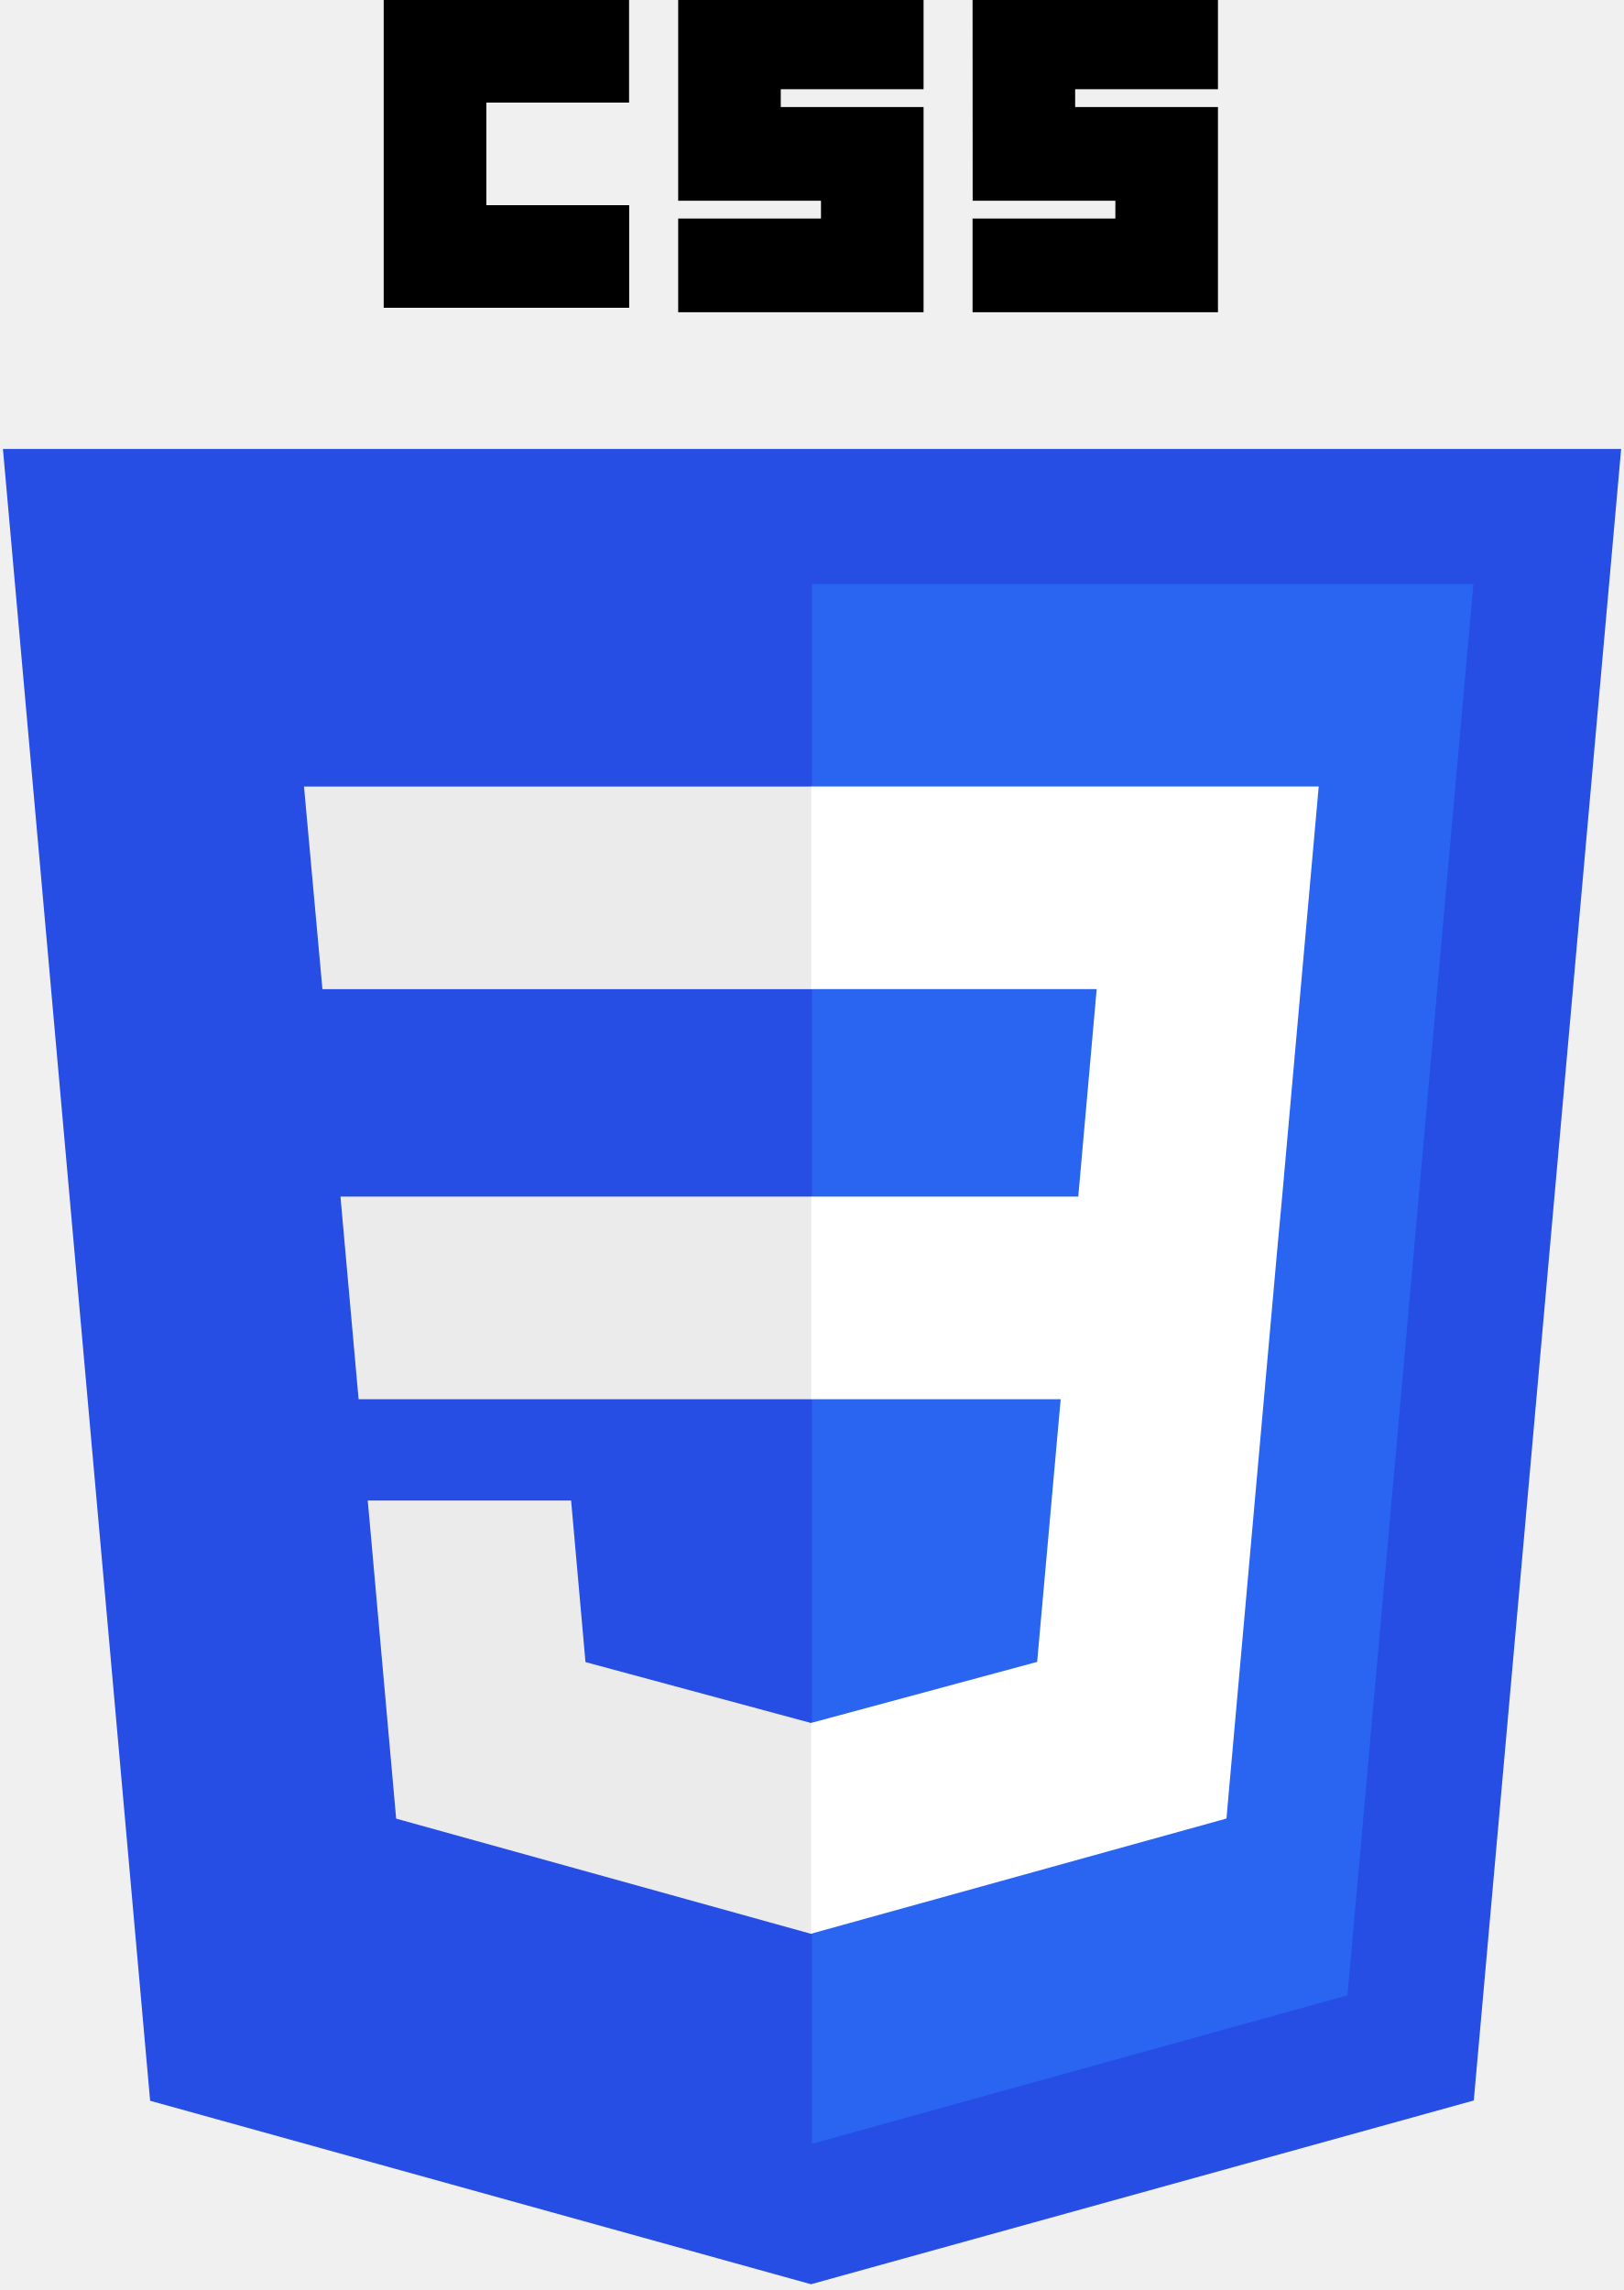
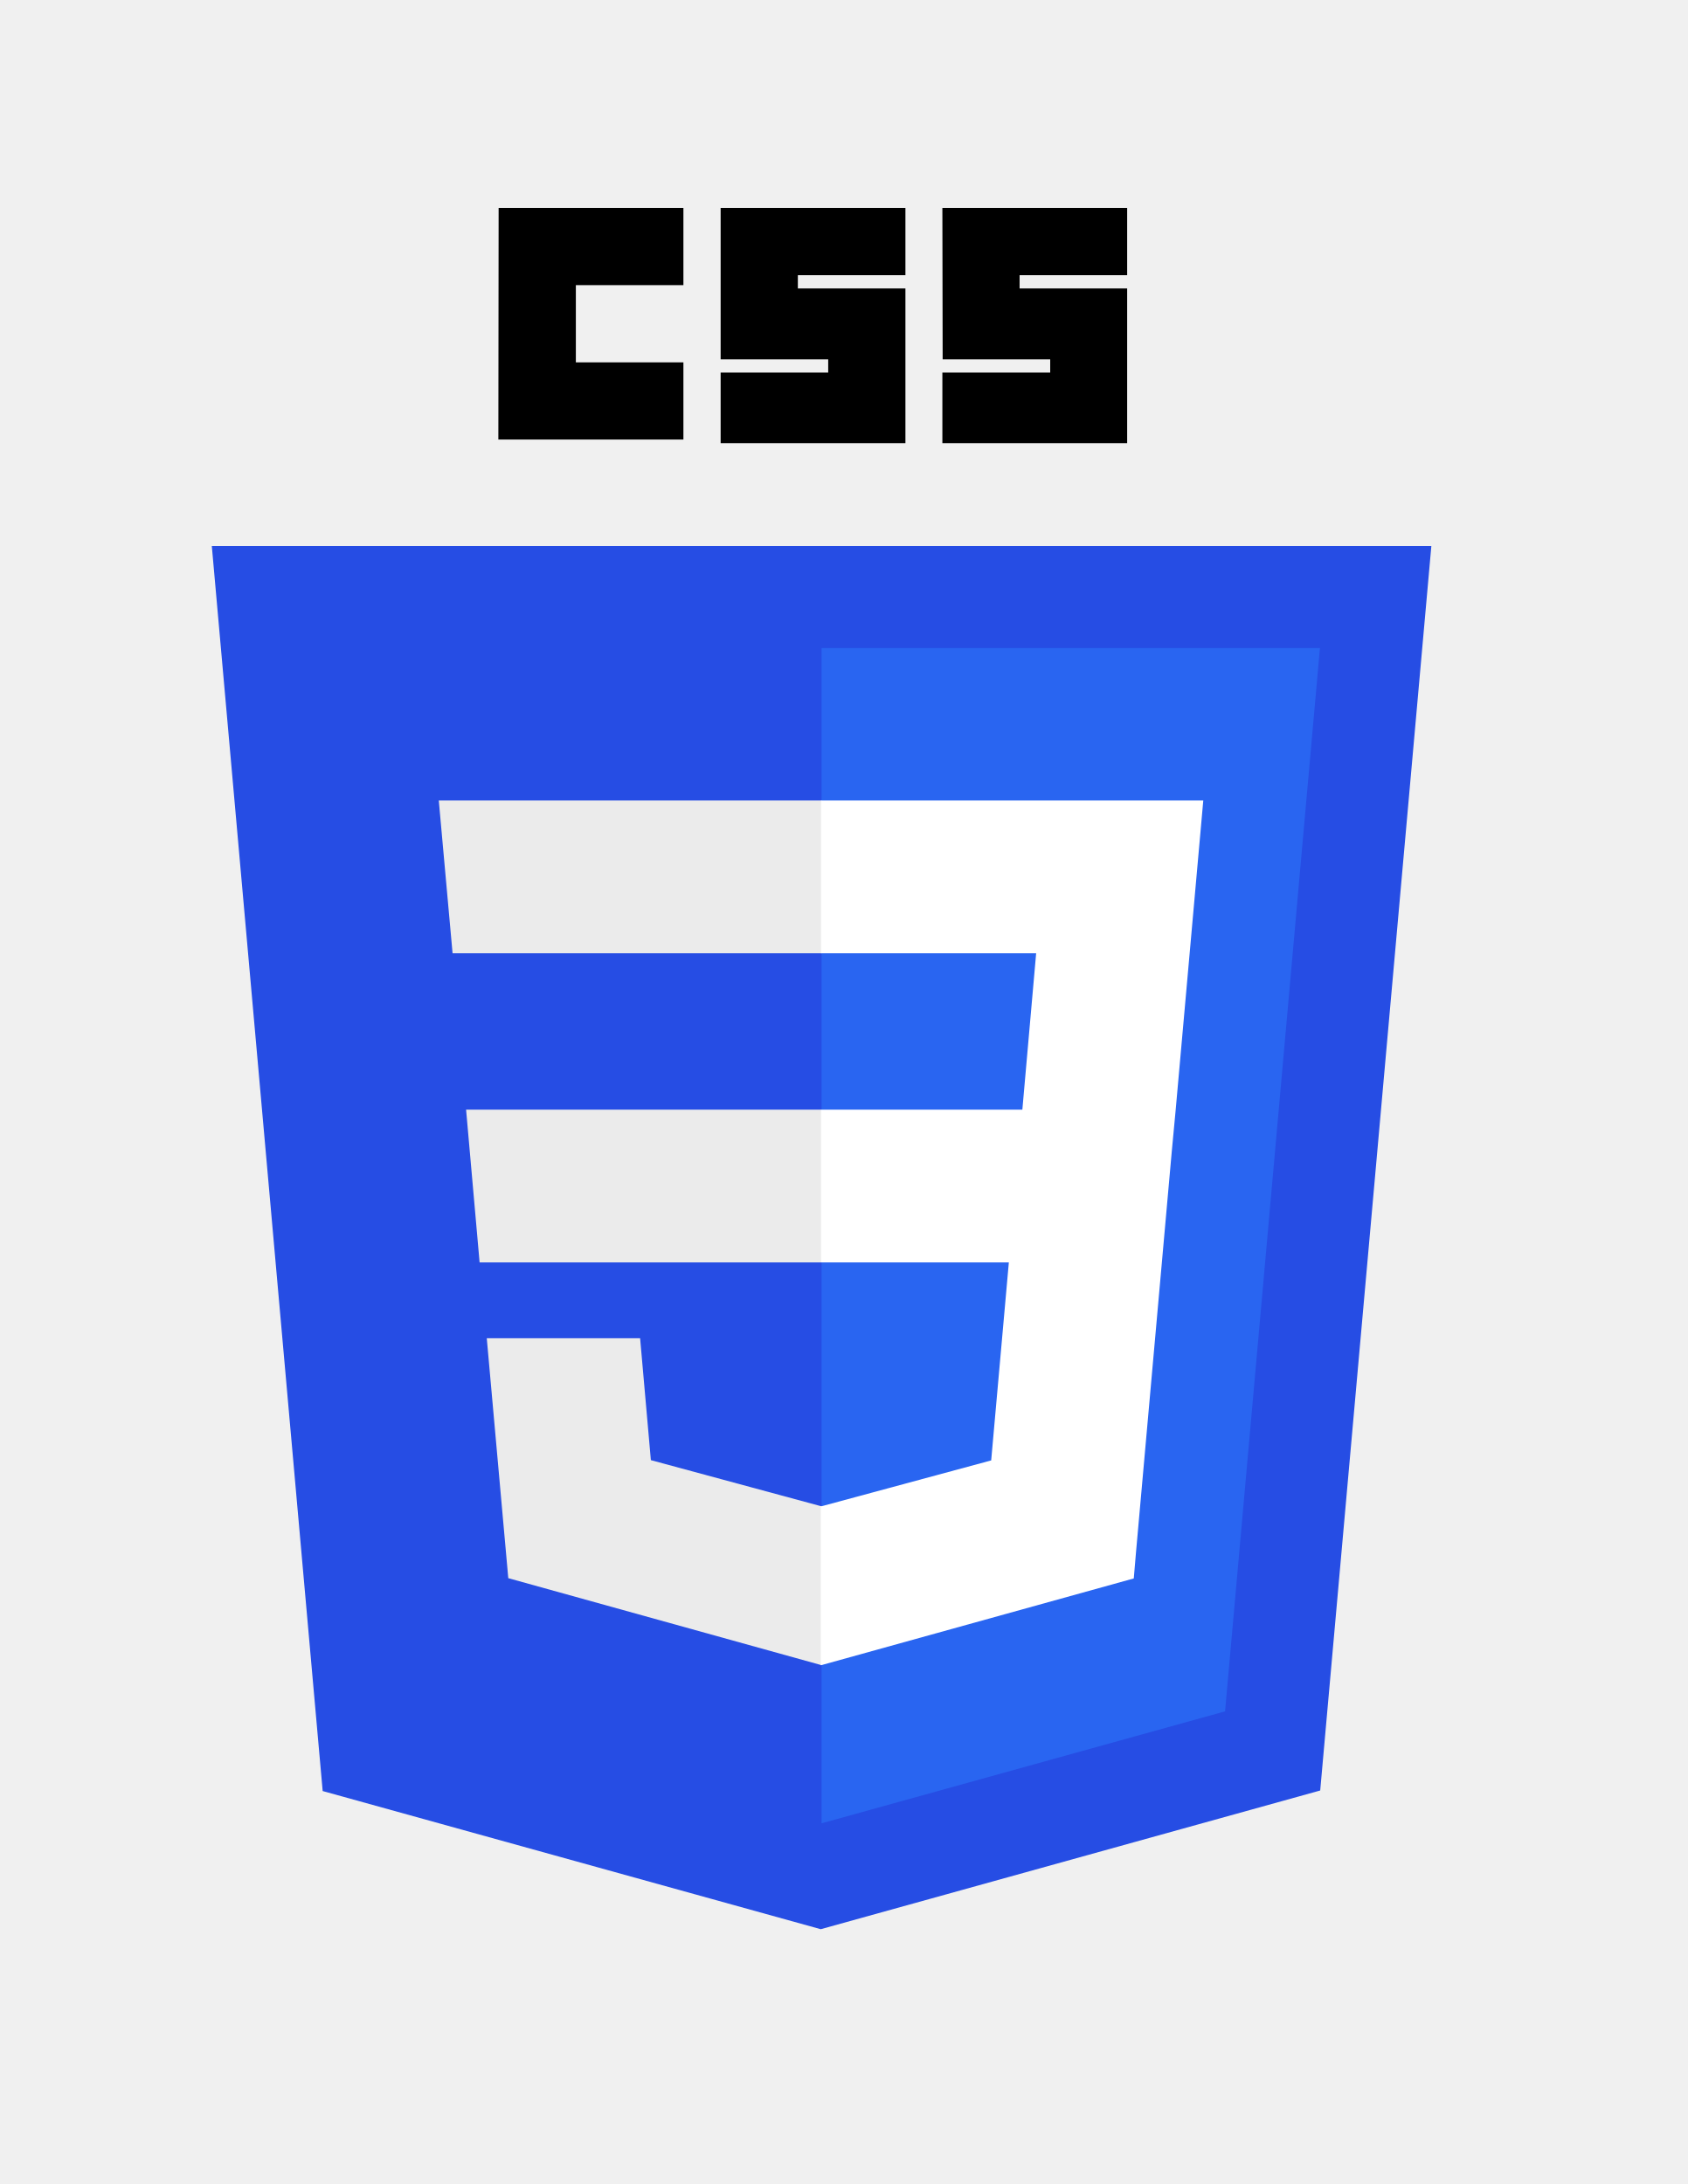
- <svg xmlns="http://www.w3.org/2000/svg" version="1.1" id="Layer_1" x="0px" y="0px" viewBox="0 0 1773 2500" style="enable-background:new 0 0 1773 2500;" xml:space="preserve">
+ <svg xmlns="http://www.w3.org/2000/svg" version="1.1" id="Layer_1" x="0px" y="0px" viewBox="0 0 612 792" style="enable-background:new 0 0 612 792;" xml:space="preserve">
  <style type="text/css">
	.st0{fill:#264DE4;}
	.st1{fill:#2965F1;}
	.st2{fill:#EBEBEB;}
	.st3{fill:#FFFFFF;}
</style>
-   <path class="st0" d="M885.4,2493.7l-721.5-200.3L3.2,490.1h1766.7l-160.9,1803L885.4,2493.7L885.4,2493.7z" />
-   <path class="st1" d="M1471.1,2178.3l137.5-1540.8H886.5v1702.9L1471.1,2178.3L1471.1,2178.3z" />
-   <path class="st2" d="M371.7,1306.3l19.8,221.2h494.9v-221.2H371.7z M331.9,858.7l20.1,221.2h534.5V858.7H331.9L331.9,858.7z   M886.5,1880.7l-1,0.3l-246.3-66.5l-15.7-176.4h-222l31,347.3l453.1,125.8l1-0.3V1880.7z" />
-   <path d="M418.9,0h267.9v112H531v112h155.9v112H418.9V0z M740.4,0h267.9v97.4H852.4v19.5h155.9v224H740.4V238.6h155.9v-19.5H740.4  L740.4,0L740.4,0z M1061.8,0h267.9v97.4h-155.9v19.5h155.9v224h-267.9V238.6h155.9v-19.5h-155.8L1061.8,0L1061.8,0z" />
-   <path class="st3" d="M1399.8,1306.3l39.9-447.7h-554v221.2h311.6l-20.1,226.5H885.7v221.2h272.3l-25.7,286.8l-246.7,66.6V2111  l453.4-125.7l3.3-37.4l52-582.3L1399.8,1306.3L1399.8,1306.3z" />
+   <g>
+     <path class="st0" d="M297.6,699.6L117,649.5L76.8,198H519l-40.3,451.3L297.6,699.6L297.6,699.6z" />
+     <path class="st1" d="M444.2,620.6L478.6,235H297.9v426.2L444.2,620.6L444.2,620.6z" />
+     <path class="st2" d="M169,402.4l4.9,55.4h123.9v-55.4L169,402.4L169,402.4z M159.1,290.3l5,55.4h133.8v-55.4H159.1L159.1,290.3z    M297.9,546.1l-0.2,0.1L236,529.5l-3.9-44.2h-55.6l7.8,87l113.4,31.5l0.2-0.1L297.9,546.1L297.9,546.1z" />
+     <path d="M180.8,75.4h67v28h-39v28h39v28h-67.1L180.8,75.4L180.8,75.4z M261.3,75.4h67v24.4h-39v4.8h39v56.1h-67v-25.6h39v-4.8h-39   V75.4L261.3,75.4z M341.7,75.4h67v24.4h-39v4.8h39v56.1h-67v-25.6h39.1v-4.8h-39L341.7,75.4L341.7,75.4z" />
+     <path class="st3" d="M426.3,402.4l10-112.1H297.7v55.4h78l-5,56.7h-73v55.4h68.1l-6.4,71.8l-61.8,16.7v57.6l113.5-31.5l0.8-9.4   l13-145.7L426.3,402.4L426.3,402.4z" />
+   </g>
</svg>
